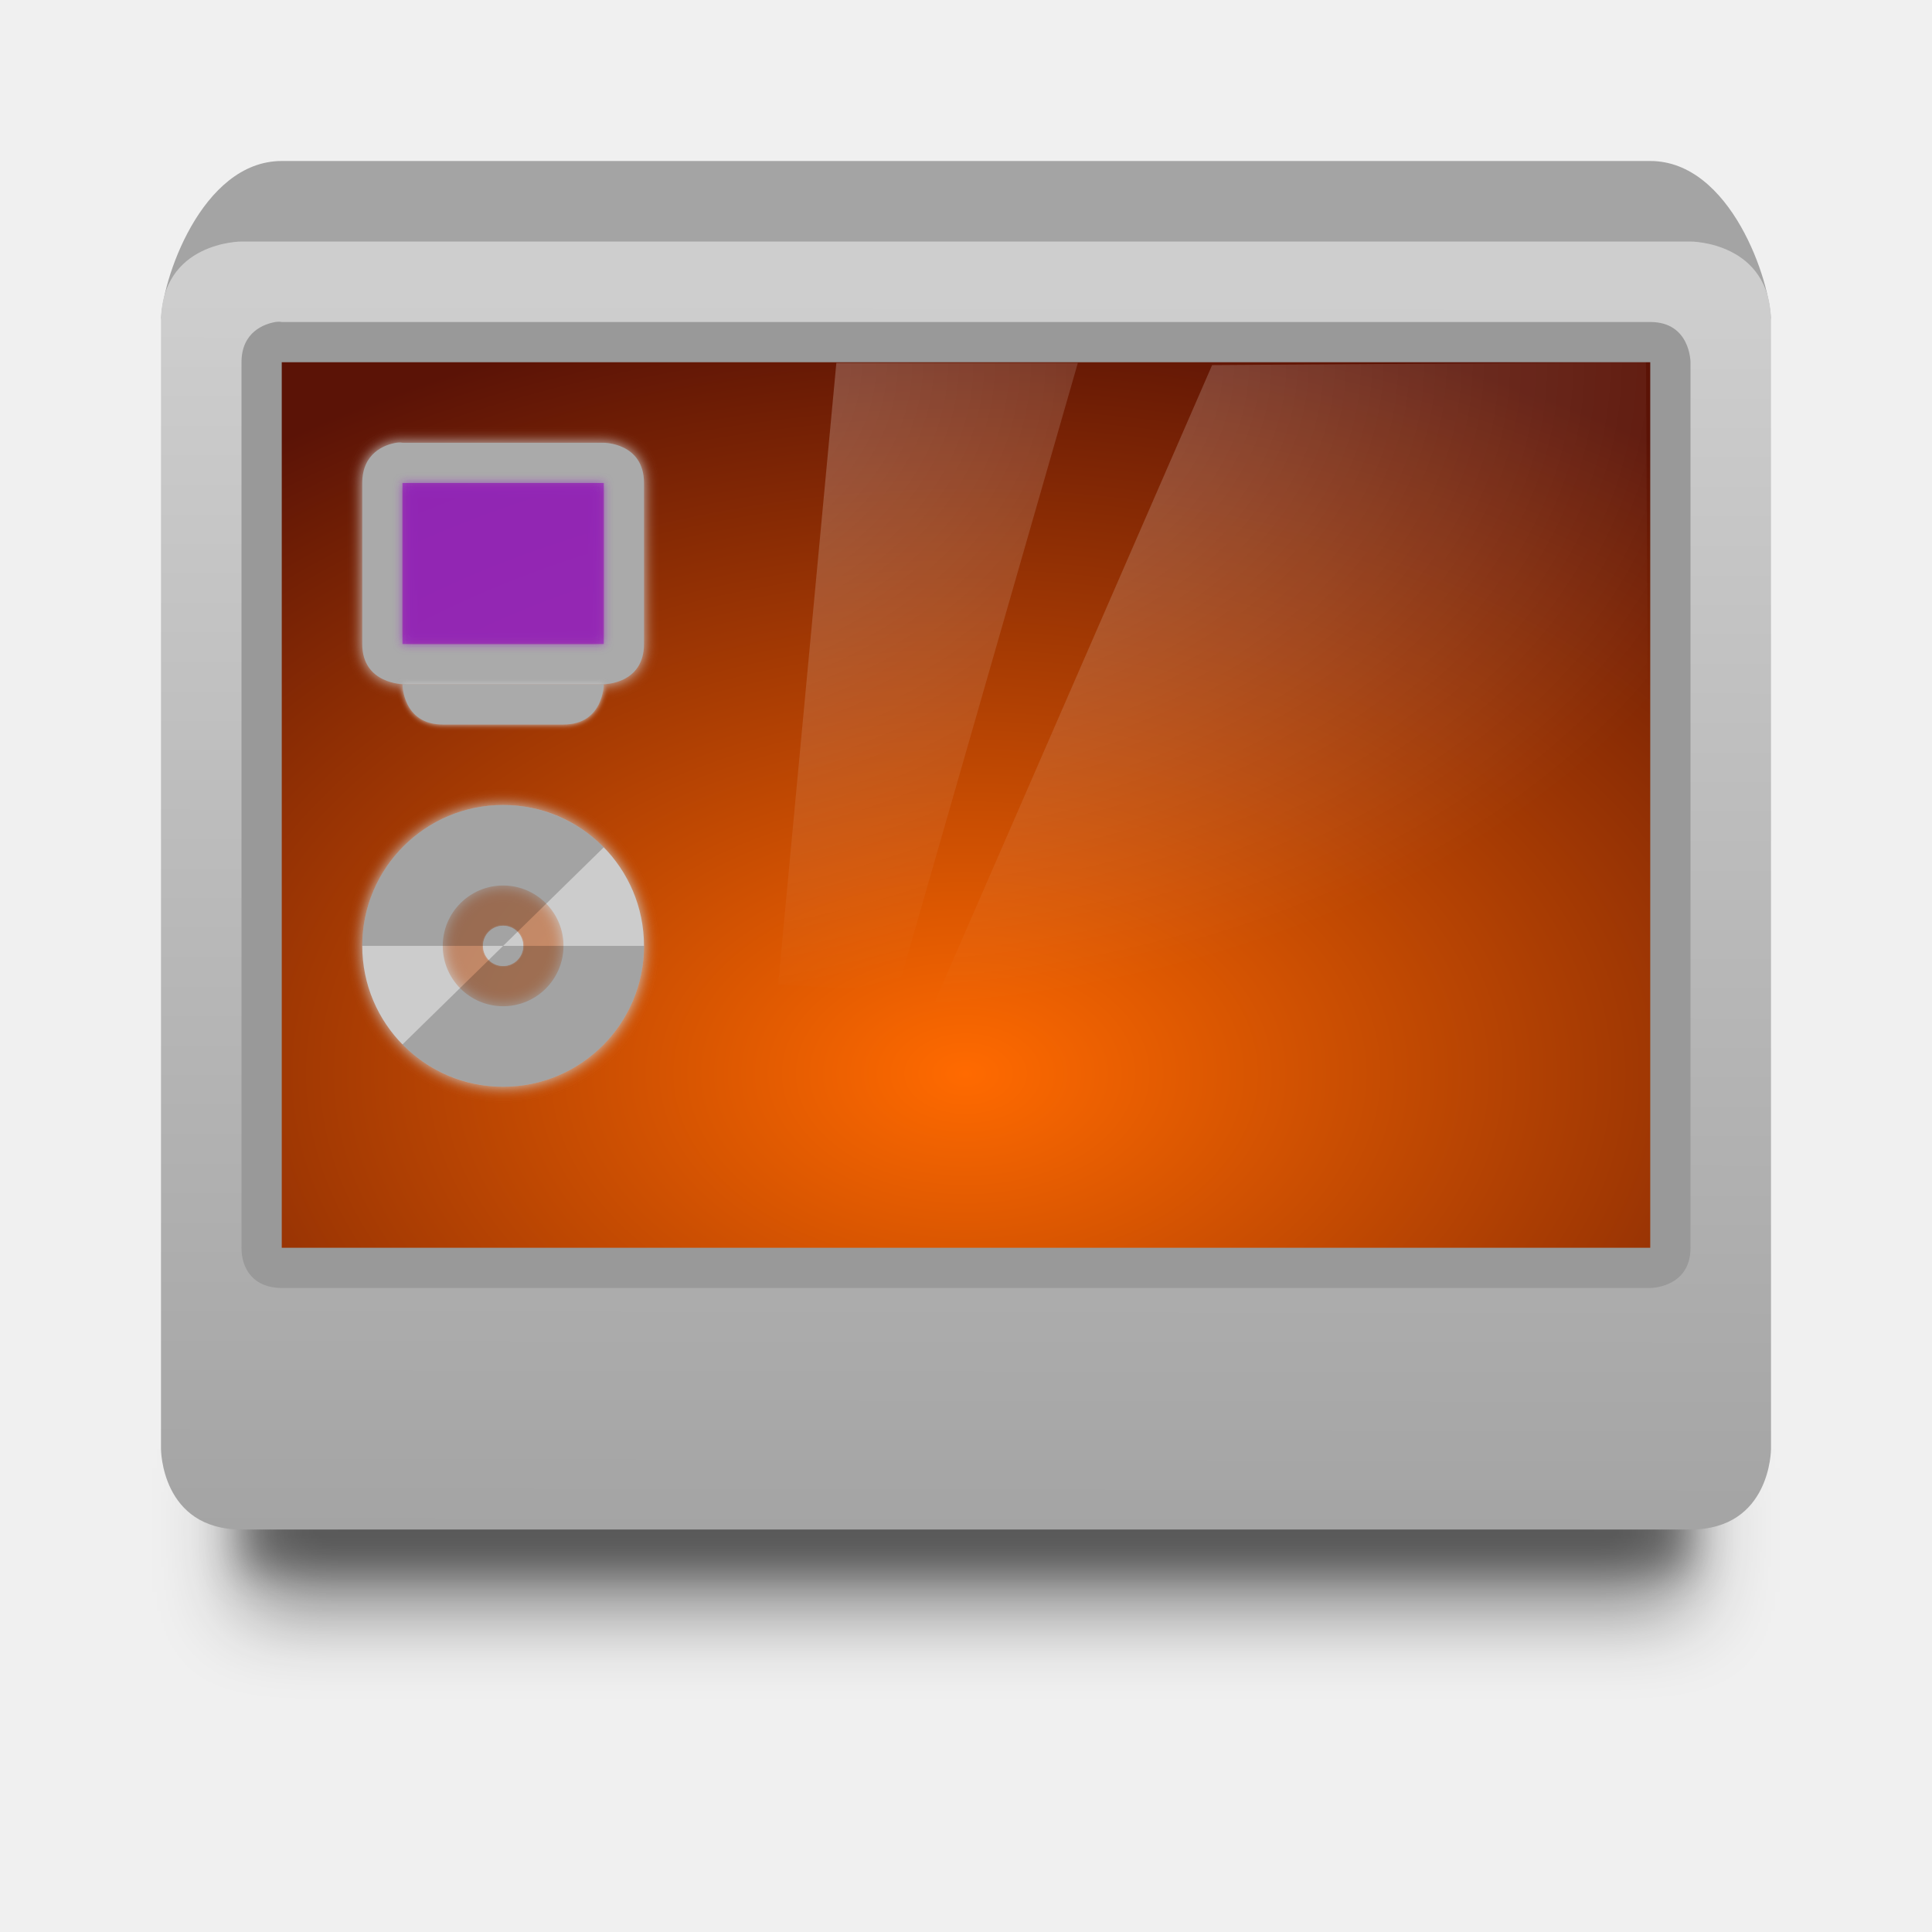
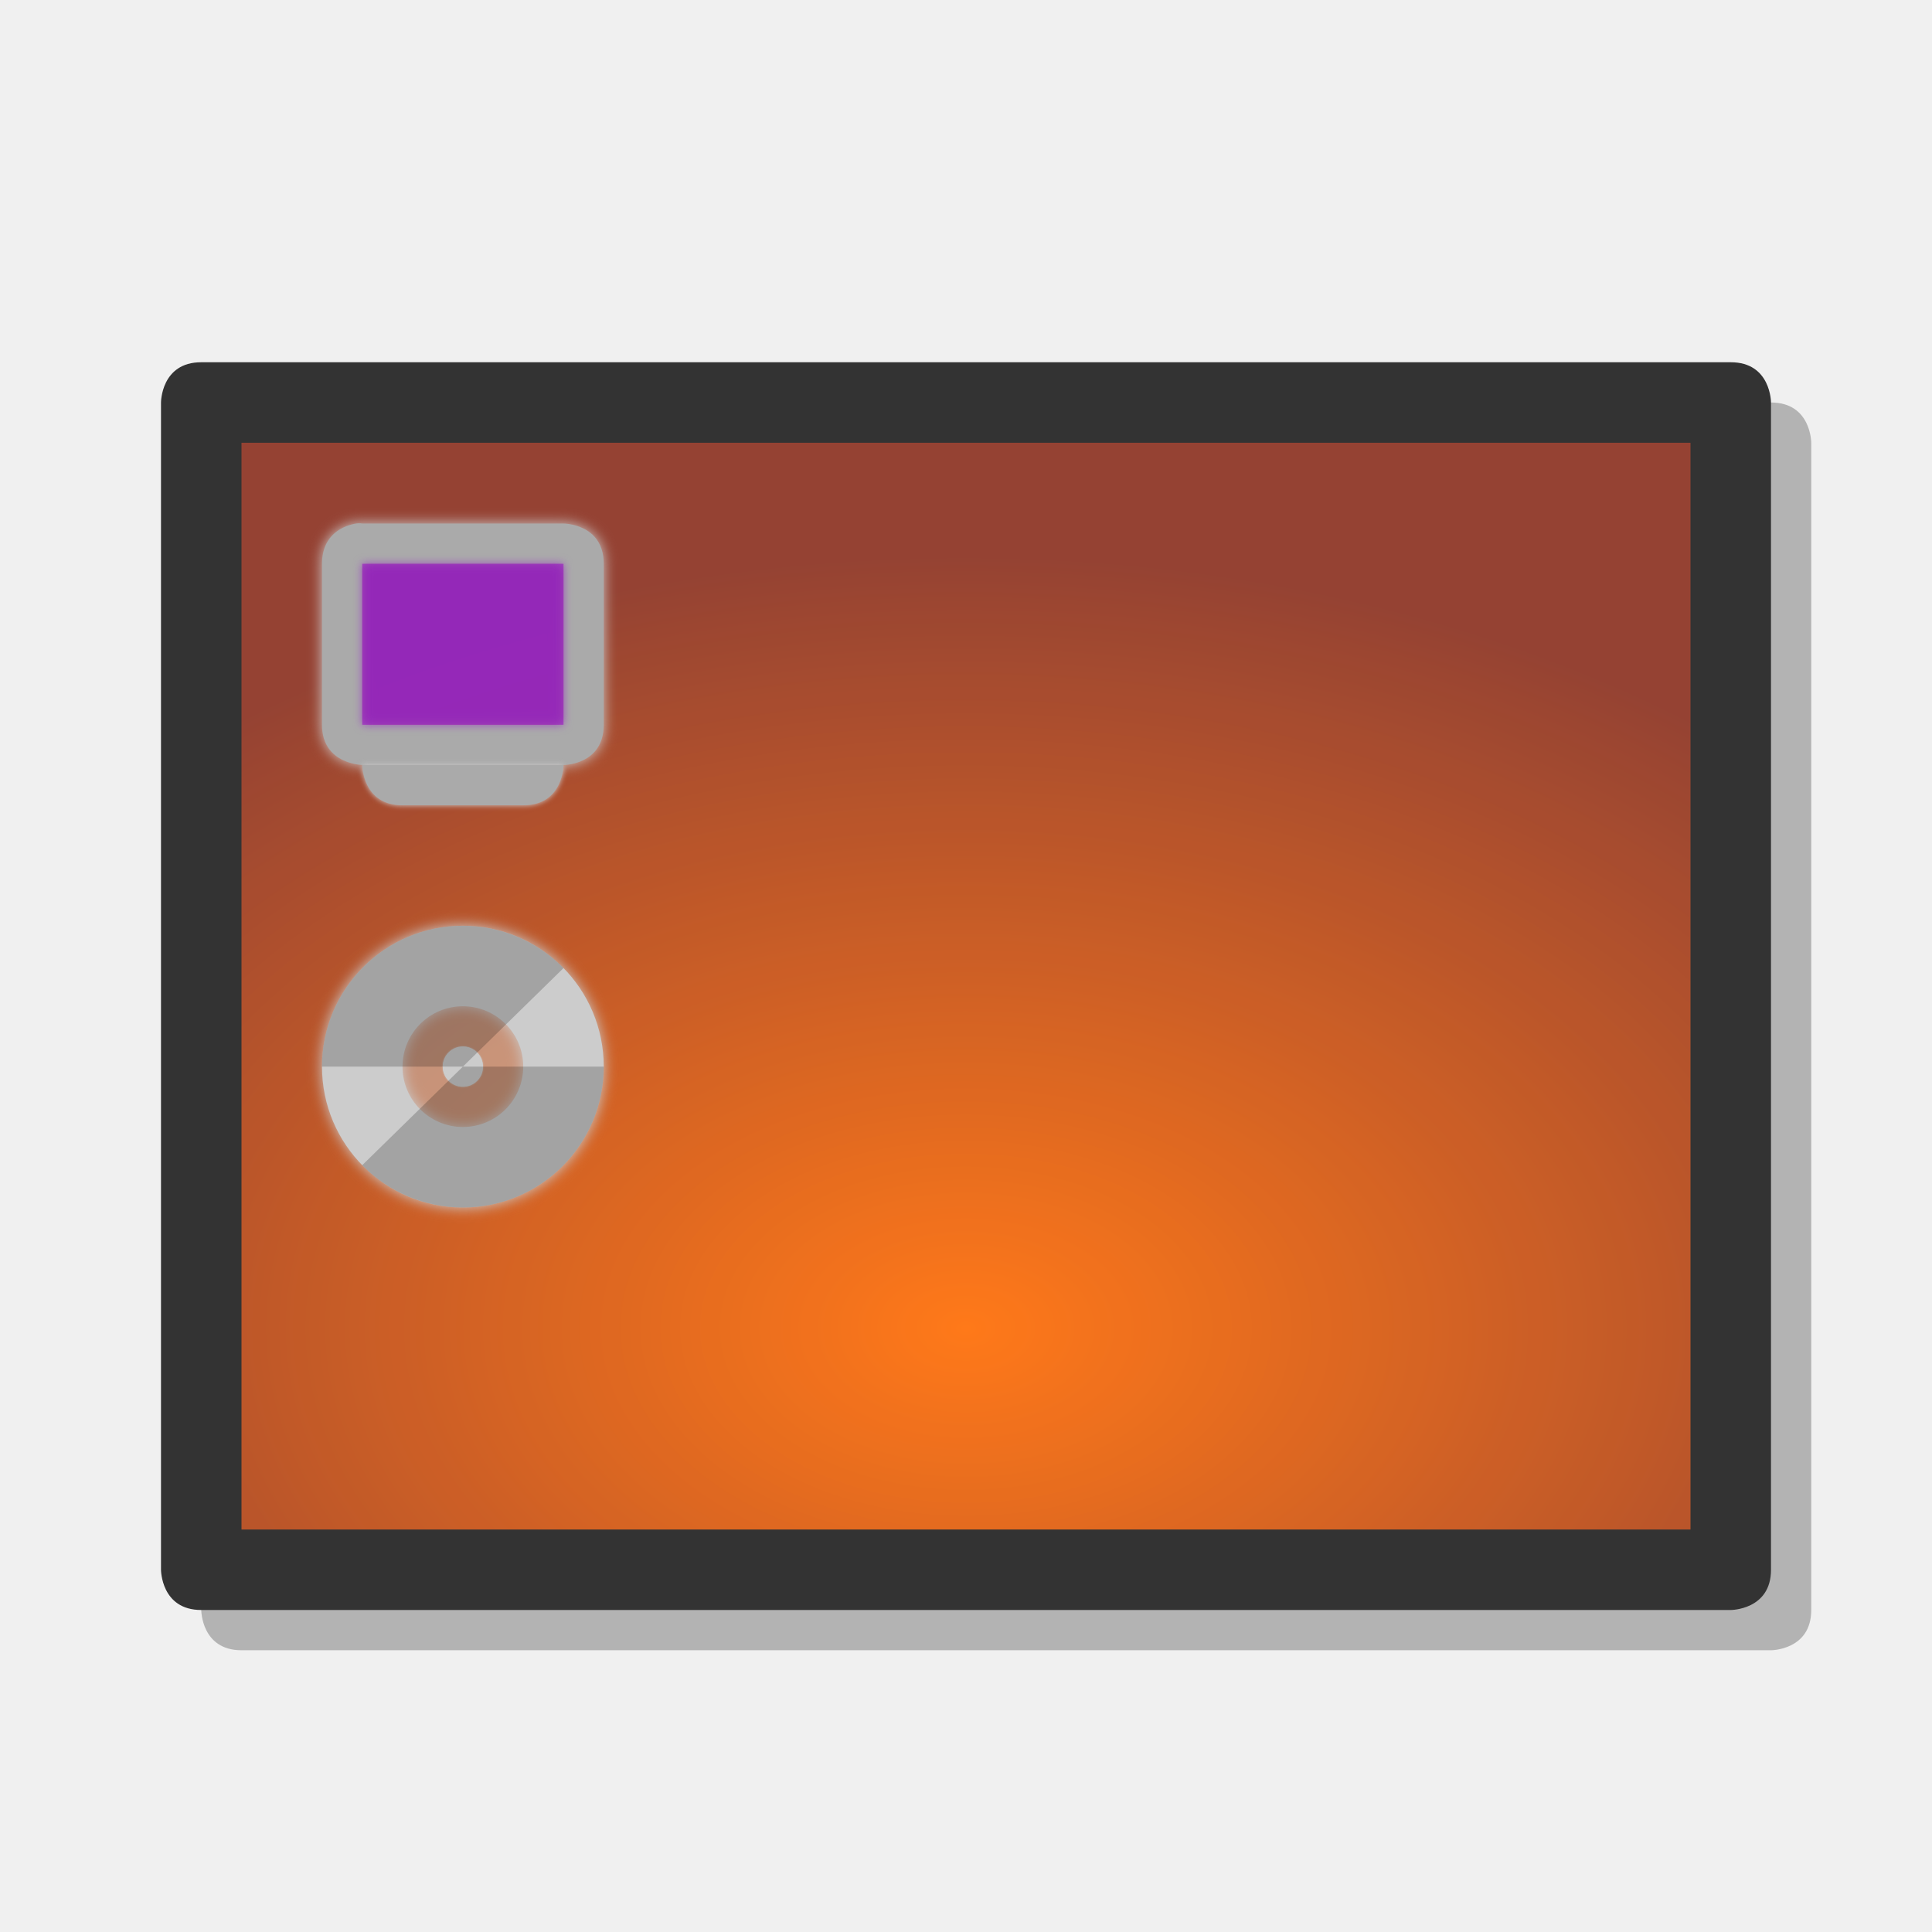
<svg xmlns="http://www.w3.org/2000/svg" xmlns:xlink="http://www.w3.org/1999/xlink" width="48" height="48" id="svg2985" version="1.1">
  <defs id="defs2987">
    <linearGradient id="linearGradient4195">
      <stop id="stop4197" offset="0" style="stop-color:#df5e28;stop-opacity:0.941;" />
      <stop id="stop4199" offset="1" style="stop-color:#1a1716;stop-opacity:0.941" />
+     </linearGradient>
+     <linearGradient id="linearGradient10954">
+       <stop style="stop-color:#909090;stop-opacity:1;" offset="0" id="stop10956" />
+       <stop style="stop-color:#cecece;stop-opacity:1" offset="1" id="stop10958" />
    </linearGradient>
    <linearGradient id="linearGradient10938">
      <stop style="stop-color:#dadada;stop-opacity:1" offset="0" id="stop10940" />
      <stop style="stop-color:#f6f6f5;stop-opacity:1" offset="1" id="stop10942" />
    </linearGradient>
    <linearGradient id="linearGradient11438">
      <stop style="stop-color:#babdb6;stop-opacity:1;" offset="0" id="stop11440" />
      <stop style="stop-color:#4a4d46;stop-opacity:1" offset="1" id="stop11442" />
    </linearGradient>
    <linearGradient id="linearGradient10966">
      <stop style="stop-color:#ffffff;stop-opacity:1;" offset="0" id="stop10968" />
      <stop style="stop-color:#f0f0f0;stop-opacity:1" offset="1" id="stop10970" />
    </linearGradient>
    <linearGradient id="linearGradient11473">
-       <stop style="stop-color:#ff6a00;stop-opacity:1;" offset="0" id="stop11475" />
-       <stop id="stop7266" offset="1" style="stop-color:#5b1306;stop-opacity:1;" />
+       <stop style="stop-color:#3877c4;stop-opacity:1;" offset="0" id="stop11475" />
+       <stop id="stop7562" offset="1" style="stop-color:#1c3b62;stop-opacity:1;" />
    </linearGradient>
    <linearGradient id="linearGradient4788">
      <stop id="stop4790" offset="0" style="stop-color:#ffffff;stop-opacity:1;" />
      <stop id="stop4792" offset="1" style="stop-color:#ffffff;stop-opacity:0;" />
    </linearGradient>
    <radialGradient xlink:href="#linearGradient12771" id="radialGradient12777" cx="144.167" cy="129.174" fx="144.167" fy="129.174" r="97.906" gradientTransform="matrix(1.16579,-0.05054328,0.0329754,0.746793,-28.16094,39.99441)" gradientUnits="userSpaceOnUse" />
    <linearGradient id="linearGradient12771">
      <stop style="stop-color:#ffffff;stop-opacity:1;" offset="0" id="stop12773" />
      <stop style="stop-color:#ffffff;stop-opacity:0;" offset="1" id="stop12775" />
    </linearGradient>
    <radialGradient xlink:href="#linearGradient12771" id="radialGradient3521" cx="144.167" cy="129.174" fx="144.167" fy="129.174" r="97.906" gradientTransform="matrix(1.16579,-0.05054328,0.0329754,0.746793,-28.16094,39.99441)" gradientUnits="userSpaceOnUse" />
    <radialGradient xlink:href="#linearGradient12771" id="radialGradient3529" cx="144.167" cy="129.174" fx="144.167" fy="129.174" r="97.906" gradientTransform="matrix(1.16579,-0.05054328,0.0329754,0.746793,-28.16094,39.99441)" gradientUnits="userSpaceOnUse" />
    <radialGradient xlink:href="#linearGradient12771" id="radialGradient3537" cx="144.167" cy="129.174" fx="144.167" fy="129.174" r="97.906" gradientTransform="matrix(1.16579,-0.05054328,0.0329754,0.746793,-28.16094,39.99441)" gradientUnits="userSpaceOnUse" />
    <radialGradient xlink:href="#linearGradient12771" id="radialGradient3545" cx="144.167" cy="129.174" fx="144.167" fy="129.174" r="97.906" gradientTransform="matrix(1.16579,-0.05054328,0.0329754,0.746793,-28.16094,39.99441)" gradientUnits="userSpaceOnUse" />
    <radialGradient xlink:href="#linearGradient12771" id="radialGradient3553" cx="144.167" cy="129.174" fx="144.167" fy="129.174" r="97.906" gradientTransform="matrix(1.16579,-0.05054328,0.0329754,0.746793,-28.16094,39.99441)" gradientUnits="userSpaceOnUse" />
    <radialGradient xlink:href="#linearGradient12771" id="radialGradient3561" cx="144.167" cy="129.174" fx="144.167" fy="129.174" r="97.906" gradientTransform="matrix(1.16579,-0.05054328,0.0329754,0.746793,-28.16094,39.99441)" gradientUnits="userSpaceOnUse" />
    <radialGradient xlink:href="#linearGradient12771" id="radialGradient3569" cx="144.167" cy="129.174" fx="144.167" fy="129.174" r="97.906" gradientTransform="matrix(1.16579,-0.05054328,0.0329754,0.746793,-28.16094,39.99441)" gradientUnits="userSpaceOnUse" />
    <radialGradient xlink:href="#linearGradient12771" id="radialGradient3577" cx="144.167" cy="129.174" fx="144.167" fy="129.174" r="97.906" gradientTransform="matrix(1.16579,-0.05054328,0.0329754,0.746793,-28.16094,39.99441)" gradientUnits="userSpaceOnUse" />
    <radialGradient xlink:href="#linearGradient12771" id="radialGradient3585" cx="144.167" cy="129.174" fx="144.167" fy="129.174" r="97.906" gradientTransform="matrix(1.16579,-0.05054328,0.0329754,0.746793,-28.16094,39.99441)" gradientUnits="userSpaceOnUse" />
    <radialGradient xlink:href="#linearGradient12771" id="radialGradient3593" cx="144.167" cy="129.174" fx="144.167" fy="129.174" r="97.906" gradientTransform="matrix(1.16579,-0.05054328,0.0329754,0.746793,-28.16094,39.99441)" gradientUnits="userSpaceOnUse" />
    <radialGradient xlink:href="#linearGradient12771" id="radialGradient3601" cx="144.167" cy="129.174" fx="144.167" fy="129.174" r="97.906" gradientTransform="matrix(1.16579,-0.05054328,0.0329754,0.746793,-28.16094,39.99441)" gradientUnits="userSpaceOnUse" />
    <radialGradient r="97.906" fy="129.174" fx="144.167" cy="129.174" cx="144.167" gradientTransform="matrix(1.16579,-0.05054328,0.0329754,0.746793,-28.16094,39.99441)" gradientUnits="userSpaceOnUse" id="radialGradient3665" xlink:href="#linearGradient12771" />
    <radialGradient xlink:href="#linearGradient10966" id="radialGradient3348" gradientUnits="userSpaceOnUse" gradientTransform="matrix(0.1709132,2.3948575e-4,-1.885288e-4,0.1345469,-0.8241495,18.42583)" cx="149.565" cy="258.761" fx="149.565" fy="258.761" r="116.231" />
    <linearGradient xlink:href="#linearGradient10938" id="linearGradient3355" gradientUnits="userSpaceOnUse" gradientTransform="matrix(0.1760192,0,0,0.1798063,-1.587065,12.33736)" x1="134.833" y1="68.529" x2="171.903" y2="206.876" />
    <linearGradient xlink:href="#linearGradient11438" id="linearGradient3357" gradientUnits="userSpaceOnUse" x1="184.951" y1="149.21" x2="185.071" y2="236.397" gradientTransform="matrix(0.1798054,0,0,0.1798054,-0.6386018,10.85333)" />
    <radialGradient xlink:href="#linearGradient12771" id="radialGradient3387" gradientUnits="userSpaceOnUse" gradientTransform="matrix(1.16579,-0.05054328,0.0329754,0.746793,-28.16094,39.99441)" cx="144.167" cy="129.174" fx="144.167" fy="129.174" r="97.906" />
    <radialGradient xlink:href="#linearGradient4788" id="radialGradient3404" gradientUnits="userSpaceOnUse" gradientTransform="matrix(-1.824376,0.00876531,-0.00620867,-1.307801,609.5291,98.0673)" cx="326.021" cy="58" fx="326.021" fy="58" r="12.5" />
    <radialGradient xlink:href="#linearGradient4788" id="radialGradient3407" gradientUnits="userSpaceOnUse" gradientTransform="matrix(-1.888202,0.00857771,-0.00642588,-1.279811,636.8603,96.52335)" cx="326.021" cy="58" fx="326.021" fy="58" r="12.5" />
    <radialGradient xlink:href="#linearGradient11473" id="radialGradient4014" gradientUnits="userSpaceOnUse" gradientTransform="matrix(0.2708409,0,0,0.1777665,-16.45829,8.840227)" cx="149.565" cy="190.137" fx="149.565" fy="190.137" r="108.515" />
+     <radialGradient xlink:href="#linearGradient11473" id="radialGradient4017" gradientUnits="userSpaceOnUse" gradientTransform="matrix(0.2785812,3.9175803e-4,-2.5360296e-4,0.1816378,-17.6272,7.97491)" cx="149.565" cy="190.137" fx="149.565" fy="190.137" r="108.515" />
+     <linearGradient xlink:href="#linearGradient10954" id="linearGradient4020" gradientUnits="userSpaceOnUse" gradientTransform="matrix(0.1696838,2.3939518e-4,-2.3776336e-4,0.1708486,-1.344677,13.52782)" x1="141.315" y1="237.286" x2="141.315" y2="57.029" />
    <radialGradient xlink:href="#linearGradient4195-5" id="radialGradient3889" gradientUnits="userSpaceOnUse" gradientTransform="matrix(0.2031251,-0.08812329,0.1236326,0.3357866,-42.38554,-18.85971)" cx="189.702" cy="230.104" fx="189.702" fy="230.104" r="108.515" />
    <linearGradient id="linearGradient4195-5">
      <stop id="stop4197-5" offset="0" style="stop-color:#ff5200;stop-opacity:1;" />
-       <stop id="stop4199-9" offset="1" style="stop-color:#000000;stop-opacity:1;" />
+       <stop id="stop4199-9" offset="1" style="stop-color:#1a1716;stop-opacity:0.941" />
    </linearGradient>
-     <radialGradient xlink:href="#linearGradient11473" id="radialGradient4112" gradientUnits="userSpaceOnUse" gradientTransform="matrix(0.2708409,0,0,0.1777665,-16.45829,8.840227)" cx="149.565" cy="190.137" fx="149.565" fy="190.137" r="108.515" />
-     <radialGradient xlink:href="#linearGradient11473" id="radialGradient4115" gradientUnits="userSpaceOnUse" gradientTransform="matrix(0.2708409,0,0,0.1777665,-16.45829,8.840227)" cx="149.565" cy="190.137" fx="149.565" fy="190.137" r="108.515" />
-     <linearGradient xlink:href="#linearGradient3060" id="linearGradient3866" gradientUnits="userSpaceOnUse" gradientTransform="translate(2,-4)" x1="10" y1="48" x2="10" y2="41" />
-     <linearGradient id="linearGradient3060">
-       <stop style="stop-color:#d5d5d5;stop-opacity:1;" offset="0" id="stop3062" />
-       <stop style="stop-color:#ffffff;stop-opacity:1" offset="1" id="stop3064" />
-     </linearGradient>
-     <linearGradient xlink:href="#linearGradient3933" id="linearGradient3939" x1="12" y1="31" x2="12" y2="27" gradientUnits="userSpaceOnUse" />
-     <linearGradient id="linearGradient3933">
-       <stop style="stop-color:#9425c5;stop-opacity:1" offset="0" id="stop3935" />
-       <stop style="stop-color:#bf79f7;stop-opacity:1" offset="1" id="stop3937" />
-     </linearGradient>
-     <linearGradient xlink:href="#linearGradient3933" id="linearGradient4295" gradientUnits="userSpaceOnUse" x1="12" y1="31" x2="12" y2="27" gradientTransform="translate(1,1)" />
-     <filter id="filter4308">
-       <feGaussianBlur stdDeviation="0.113" id="feGaussianBlur4310" />
-     </filter>
-     <filter id="filter4314">
-       <feGaussianBlur stdDeviation="0.163" id="feGaussianBlur4316" />
-     </filter>
-     <filter id="filter4325" x="-0.036" width="1.072" y="-0.18" height="1.36">
-       <feGaussianBlur stdDeviation="0.075" id="feGaussianBlur4327" />
-     </filter>
-     <filter id="filter4352">
-       <feGaussianBlur stdDeviation="0.175" id="feGaussianBlur4354" />
-     </filter>
-     <filter id="filter4358">
-       <feGaussianBlur stdDeviation="0.025" id="feGaussianBlur4360" />
-     </filter>
-     <filter color-interpolation-filters="sRGB" id="filter6306" x="-0.067" width="1.133" y="-0.6" height="2.2">
-       <feGaussianBlur stdDeviation="1" id="feGaussianBlur6308" />
-     </filter>
-     <filter color-interpolation-filters="sRGB" id="filter6294" x="-0.032" width="1.063" y="-0.57" height="2.14">
-       <feGaussianBlur stdDeviation="0.475" id="feGaussianBlur6296" />
-     </filter>
-     <linearGradient xlink:href="#linearGradient10954-4" id="linearGradient4020-4" gradientUnits="userSpaceOnUse" gradientTransform="matrix(0.1696838,2.3939518e-4,-2.3776336e-4,0.1708486,-1.344677,13.52782)" x1="141.315" y1="237.286" x2="141.315" y2="57.029" />
+     <radialGradient r="108.515" fy="230.104" fx="189.702" cy="230.104" cx="189.702" gradientTransform="matrix(0.2031251,-0.08812329,0.1236326,0.3357866,-42.94693,-18.04641)" gradientUnits="userSpaceOnUse" id="radialGradient3099" xlink:href="#linearGradient4195-5" />
+     <linearGradient xlink:href="#linearGradient10954-4" id="linearGradient4020-4" gradientUnits="userSpaceOnUse" gradientTransform="matrix(0.1696838,2.3939518e-4,-2.3776336e-4,0.1708486,-4.944677,-6.472182)" x1="141.315" y1="237.286" x2="141.315" y2="57.029" />
    <linearGradient id="linearGradient10954-4">
      <stop style="stop-color:#a4a4a4;stop-opacity:1;" offset="0" id="stop10956-8" />
      <stop style="stop-color:#cecece;stop-opacity:1" offset="1" id="stop10958-8" />
    </linearGradient>
+     <linearGradient xlink:href="#linearGradient10954-4" id="linearGradient6521" gradientUnits="userSpaceOnUse" gradientTransform="matrix(0.1696838,2.3939518e-4,-2.3776336e-4,0.1708486,-1.344678,13.52782)" x1="141.315" y1="237.286" x2="141.315" y2="57.029" />
+     <radialGradient xlink:href="#linearGradient11473" id="radialGradient3843" gradientUnits="userSpaceOnUse" gradientTransform="matrix(0.2708409,0,0,0.1777665,-16.10474,8.839727)" cx="149.565" cy="190.137" fx="149.565" fy="190.137" r="108.515" />
+     <radialGradient xlink:href="#linearGradient11473" id="radialGradient3848" gradientUnits="userSpaceOnUse" gradientTransform="matrix(0.2708409,0,0,0.1777665,-16.45829,8.840227)" cx="149.565" cy="190.137" fx="149.565" fy="190.137" r="108.515" />
+     <radialGradient xlink:href="#linearGradient11473" id="radialGradient3865" gradientUnits="userSpaceOnUse" gradientTransform="matrix(0.2708409,0,0,0.1777665,-16.45829,8.840227)" cx="149.565" cy="190.137" fx="149.565" fy="190.137" r="108.515" />
+     <radialGradient xlink:href="#linearGradient11473" id="radialGradient3910" gradientUnits="userSpaceOnUse" gradientTransform="matrix(0.2708409,0,0,0.1777665,-16.45275,12.84022)" cx="149.565" cy="190.137" fx="149.565" fy="190.137" r="108.515" />
+     <radialGradient xlink:href="#linearGradient11473-9" id="radialGradient4014-8" gradientUnits="userSpaceOnUse" gradientTransform="matrix(0.2708409,0,0,0.1777665,-16.45829,8.840227)" cx="149.565" cy="190.137" fx="149.565" fy="190.137" r="108.515" />
+     <linearGradient id="linearGradient11473-9">
+       <stop style="stop-color:#a026c4;stop-opacity:1;" offset="0" id="stop11475-1" />
+       <stop id="stop8072" offset="1" style="stop-color:#501362;stop-opacity:1;" />
+     </linearGradient>
+     <radialGradient xlink:href="#linearGradient4195-0" id="radialGradient4193" gradientUnits="userSpaceOnUse" gradientTransform="matrix(0.1662361,-0.1567248,0.1383313,0.1676275,-34.27496,43.27019)" cx="186.191" cy="190.519" fx="186.191" fy="190.519" r="108.515" />
+     <linearGradient id="linearGradient4195-0">
+       <stop id="stop4197-7" offset="0" style="stop-color:#ff7400;stop-opacity:1;" />
+       <stop style="stop-color:#7f3a00;stop-opacity:1;" offset="1" id="stop3847" />
+     </linearGradient>
+     <radialGradient r="108.515" fy="190.137" fx="149.565" cy="190.137" cx="149.565" gradientTransform="matrix(0.2708409,0,0,0.1777665,-16.54394,11.97887)" gradientUnits="userSpaceOnUse" id="radialGradient3129" xlink:href="#linearGradient11473-9" />
+     <filter color-interpolation-filters="sRGB" id="filter4358">
+       <feGaussianBlur stdDeviation="0.025" id="feGaussianBlur4360" />
+     </filter>
+     <filter color-interpolation-filters="sRGB" id="filter4308">
+       <feGaussianBlur stdDeviation="0.113" id="feGaussianBlur4310" />
+     </filter>
+     <filter color-interpolation-filters="sRGB" id="filter4325" x="-0.036" width="1.072" y="-0.18" height="1.36">
+       <feGaussianBlur stdDeviation="0.075" id="feGaussianBlur4327" />
+     </filter>
+     <filter color-interpolation-filters="sRGB" id="filter4352">
+       <feGaussianBlur stdDeviation="0.175" id="feGaussianBlur4354" />
+     </filter>
+     <filter color-interpolation-filters="sRGB" id="filter4314">
+       <feGaussianBlur stdDeviation="0.163" id="feGaussianBlur4316" />
+     </filter>
+     <radialGradient xlink:href="#linearGradient11473-0" id="radialGradient3111" gradientUnits="userSpaceOnUse" gradientTransform="matrix(0.2708409,0,0,0.1777665,-16.52079,8.840316)" cx="149.565" cy="190.137" fx="149.565" fy="190.137" r="108.515" />
+     <linearGradient id="linearGradient11473-0">
+       <stop style="stop-color:#ff6a00;stop-opacity:1;" offset="0" id="stop11475-2" />
+       <stop id="stop7266" offset="1" style="stop-color:#892e1d;stop-opacity:1;" />
+     </linearGradient>
+     <radialGradient r="108.515" fy="199.474" fx="151.085" cy="199.474" cx="151.085" gradientTransform="matrix(0.2708409,0,0,0.1777665,-16.85213,13.50627)" gradientUnits="userSpaceOnUse" id="radialGradient3151" xlink:href="#linearGradient11473-0" />
  </defs>
  <g id="layer1" transform="translate(0,-16)">
-     <rect ry="0" y="52" x="6" height="4" width="36" id="rect6310" style="opacity:0.45;fill:#000000;fill-opacity:1;fill-rule:nonzero;stroke:none;filter:url(#filter6306)" />
-     <rect ry="1" rx="0" y="53" x="6" height="2" width="36" id="rect6312" style="opacity:0.35;fill:#000000;fill-opacity:1;fill-rule:nonzero;stroke:none;filter:url(#filter6294)" />
-     <path style="fill:#a4a4a4;fill-opacity:1;stroke:none;display:inline;enable-background:new" d="m 41,20 c 2,0 3,3 3,4 0,-0.554 -1,-1 -1,-1 l -38,0 c 0,0 -1,0.446 -1,1 0,-1 1,-4 3,-4 z" id="path6314" />
-     <path id="path6316" d="m 6,22 c 0,0 -2,0 -2,2 l 0,28 c 0,0 0,2 2,2 l 36,0 c 2,0 2,-2 2,-2 l 0,-28 c 0,-2 -2,-2 -2,-2 z" style="color:#000000;fill:url(#linearGradient4020-4);fill-opacity:1;fill-rule:nonzero;stroke:none;stroke-width:2;marker:none;visibility:visible;display:inline;overflow:visible;enable-background:accumulate" />
-     <rect transform="matrix(0.999999,0.00141561,-0.00138697,0.999999,0,0)" ry="0.877" rx="0.872" y="24.489" x="6.565" height="22.953" width="34.971" id="rect10538" style="color:#000000;fill:url(#radialGradient4115);fill-opacity:1;fill-rule:nonzero;stroke:none;stroke-width:2;marker:none;visibility:visible;display:inline;overflow:visible;enable-background:accumulate" />
-     <path id="path4312" transform="translate(0,16)" d="M 9.844 11 C 9.562 11.047 9 11.25 9 12 L 9 16 C 9 17 10.031 17 10.031 17 L 15 17 C 15 17 16 17 16 16 L 16 12 C 16 11 15 11 15 11 L 10 11 C 10 11 9.938 10.984 9.844 11 z M 10 12 L 15 12 L 15 16 L 10 16 L 10 12 z " style="fill:#cccccc;fill-opacity:1;stroke:none;filter:url(#filter4314)" />
-     <path style="fill:#aaaaaa;fill-opacity:1;stroke:none" d="M 9.844 11 C 9.562 11.047 9 11.25 9 12 L 9 16 C 9 17 10.031 17 10.031 17 L 15 17 C 15 17 16 17 16 16 L 16 12 C 16 11 15 11 15 11 L 10 11 C 10 11 9.938 10.984 9.844 11 z M 10 12 L 15 12 L 15 16 L 10 16 L 10 12 z " transform="translate(0,16)" id="rect3872" />
-     <path style="opacity:0.3;fill:url(#radialGradient3407);fill-opacity:1;stroke:none;display:inline;enable-background:new" d="M 30.115,25.071 40.895,25 41,45.909 21,46 z" id="path10590" />
-     <path id="path10592" d="m 20.779,25.016 6,0 -4.486,15.605 -2.96,-0.161 z" style="opacity:0.3;fill:url(#radialGradient3404);fill-opacity:1;stroke:none;display:inline;enable-background:new" />
-     <path id="path4350" transform="translate(0,16)" d="M 12.5 20 C 10.567 20 9 21.567 9 23.5 C 9 25.433 10.567 27 12.5 27 C 14.433 27 16 25.433 16 23.5 C 16 21.567 14.433 20 12.5 20 z M 12.5 22 C 13.328 22 14 22.672 14 23.5 C 14 24.328 13.328 25 12.5 25 C 11.672 25 11 24.328 11 23.5 C 11 22.672 11.672 22 12.5 22 z " style="fill:#cccccc;fill-opacity:1;stroke:none;filter:url(#filter4352)" />
-     <rect style="fill:none;fill-opacity:1;stroke:none" id="rect4189" width="16.705" height="23.776" x="6.718" y="7.253" rx="0.872" ry="0.877" transform="translate(0,16)" />
-     <path id="path4319" d="m 11,-34 c 0.667,0 2.667,0 3,0 1,0 1,1 1,1 l -5,0 c 0,0 0,-1 1,-1 z" style="fill:#cccccc;fill-opacity:1;stroke:none;filter:url(#filter4325)" transform="scale(1,-1)" />
-     <path transform="scale(1,-1)" style="fill:#aaaaaa;fill-opacity:1;stroke:none" d="m 11,-34 c 0.667,0 2.667,0 3,0 1,0 1,1 1,1 l -5,0 c 0,0 0,-1 1,-1 z" id="rect3868" />
-     <path style="opacity:0.7;fill:#9425c5;fill-opacity:1;stroke:none" d="m 10,28 5,0 0,4 -5,0 z" id="rect3054" />
-     <path id="path4306" d="m 10,28 5,0 0,4 -5,0 z" style="opacity:0.7;fill:#9425c5;fill-opacity:1;stroke:none;filter:url(#filter4308)" />
-     <path transform="matrix(5,0,0,5,-50,-78)" d="M 13,23.5 C 13,23.776 12.776,24 12.5,24 12.224,24 12,23.776 12,23.5 12,23.224 12.224,23 12.5,23 c 0.276,0 0.5,0.224 0.5,0.5 z" id="path4348" style="opacity:0.5;fill:#cccccc;fill-opacity:1;stroke:none" />
-     <path style="fill:#cccccc;fill-opacity:1;stroke:none" d="M 12.5 20 C 10.567 20 9 21.567 9 23.5 C 9 25.433 10.567 27 12.5 27 C 14.433 27 16 25.433 16 23.5 C 16 21.567 14.433 20 12.5 20 z M 12.5 22 C 13.328 22 14 22.672 14 23.5 C 14 24.328 13.328 25 12.5 25 C 11.672 25 11 24.328 11 23.5 C 11 22.672 11.672 22 12.5 22 z " transform="translate(0,16)" id="path4338" />
-     <path style="fill:#cccccc;fill-opacity:1;stroke:none" id="path4346" d="M 13,23.5 C 13,23.776 12.776,24 12.5,24 12.224,24 12,23.776 12,23.5 12,23.224 12.224,23 12.5,23 c 0.276,0 0.5,0.224 0.5,0.5 z" transform="translate(0,16)" />
-     <path transform="translate(0,16)" d="M 13,23.5 C 13,23.776 12.776,24 12.5,24 12.224,24 12,23.776 12,23.5 12,23.224 12.224,23 12.5,23 c 0.276,0 0.5,0.224 0.5,0.5 z" id="path4356" style="fill:#cccccc;fill-opacity:1;stroke:none;filter:url(#filter4358)" />
-     <path style="opacity:0.2;fill:#000000;fill-opacity:1;stroke:none" id="path4366" d="m -8,21.5 c 0,1.933 -1.567,3.5 -3.5,3.5 -0.941,0 -1.842,-0.379 -2.501,-1.051 L -11.5,21.5 z" transform="translate(24,18)" />
-     <path transform="matrix(-1,0,0,-1,1,61)" d="m -8,21.5 c 0,1.933 -1.567,3.5 -3.5,3.5 -0.941,0 -1.842,-0.379 -2.501,-1.051 L -11.5,21.5 z" id="path4368" style="opacity:0.2;fill:#000000;fill-opacity:1;stroke:none" />
-     <path id="path6318" d="m 6.844,24 c -0.281,0.047 -0.844,0.25 -0.844,1 l 0,22 c -7.77e-4,0.556 0.324,0.999 1,1 l 34,0 c 0,0 1,0 1,-1 l 0,-22 c 0,0 0,-1 -1,-1 l -34,0 c 0,0 -0.062,-0.016 -0.156,0 z m 0.156,1 34,0 0,22 -34,0 0,-22 z" style="color:#000000;fill:#999999;fill-opacity:1;fill-rule:nonzero;stroke:none;stroke-width:2;marker:none;visibility:visible;display:inline;overflow:visible;enable-background:accumulate" />
+     <path id="path4008" d="m 6,26 c -1,0 -1,1 -1,1 l 0,29 c 0,0 0,1 1,1 l 38,0 c 0,0 1,0 1,-1 l 0,-29 c 0,0 0,-1 -1,-1 z m 37,2 0,27 -36,0 0,-27 z" style="color:#000000;fill:#b3b3b3;fill-opacity:1;fill-rule:nonzero;stroke:none;stroke-width:10.116;marker:none;visibility:visible;display:inline;overflow:visible;enable-background:new" />
+     <rect transform="matrix(0.999999,0.00141561,-0.00138697,0.999999,0,0)" ry="0.877" rx="0.872" y="25.993" x="5.036" height="28.946" width="38.04" id="rect10538" style="color:#000000;fill:url(#radialGradient3151);fill-opacity:1;fill-rule:nonzero;stroke:none;stroke-width:2;marker:none;visibility:visible;display:inline;overflow:visible;enable-background:accumulate" />
+     <rect style="color:#000000;fill:#ffffff;fill-opacity:1;fill-rule:nonzero;stroke:none;stroke-width:2;marker:none;visibility:visible;display:inline;overflow:visible;enable-background:accumulate;opacity:0.1" id="rect3912" width="38.04" height="28.946" x="5.036" y="25.993" rx="0.872" ry="0.877" transform="matrix(0.999999,0.00141561,-0.00138697,0.999999,0,0)" />
+     <rect style="fill:none;stroke:none" id="rect4189" width="16.705" height="23.776" x="6.718" y="26.253" rx="0.872" ry="0.877" />
+     <path style="color:#000000;fill:#333333;fill-opacity:1;fill-rule:nonzero;stroke:none;stroke-width:10.116;marker:none;visibility:visible;display:inline;overflow:visible;enable-background:new" d="m 5,25 c -1,0 -1,1 -1,1 l 0,29 c 0,0 0,1 1,1 l 38,0 c 0,0 1,0 1,-1 l 0,-29 c 0,0 0,-1 -1,-1 z m 37,2 0,27 -36,0 0,-27 z" id="rect3070" />
+     <rect style="fill:none;stroke:none" id="rect4189-3" width="16.705" height="23.776" x="6.628" y="26.391" rx="0.872" ry="0.877" />
+     <path id="path4312" d="M 8.844,29.007 C 8.562,29.054 8,29.257 8,30.007 l 0,4 c 0,1 1.031,1 1.031,1 l 4.969,0 c 0,0 1,0 1,-1 l 0,-4 c 0,-1 -1,-1 -1,-1 l -5,0 c 0,0 -0.062,-0.016 -0.156,0 z m 0.156,1 5,0 0,4 -5,0 0,-4 z" style="fill:#cccccc;fill-opacity:1;stroke:none;filter:url(#filter4314)" />
+     <path style="fill:#aaaaaa;fill-opacity:1;stroke:none" d="M 8.844,29.007 C 8.562,29.054 8,29.257 8,30.007 l 0,4 c 0,1 1.031,1 1.031,1 l 4.969,0 c 0,0 1,0 1,-1 l 0,-4 c 0,-1 -1,-1 -1,-1 l -5,0 c 0,0 -0.062,-0.016 -0.156,0 z m 0.156,1 5,0 0,4 -5,0 0,-4 z" id="rect3872" />
+     <path id="path4350" d="M 11.5,39 C 9.567,39 8,40.567 8,42.5 8,44.433 9.567,46 11.5,46 13.433,46 15,44.433 15,42.5 15,40.567 13.433,39 11.5,39 z m 0,2 C 12.328,41 13,41.672 13,42.5 13,43.328 12.328,44 11.5,44 10.672,44 10,43.328 10,42.5 10,41.672 10.672,41 11.5,41 z" style="fill:#cccccc;fill-opacity:1;stroke:none;filter:url(#filter4352)" />
+     <path id="path4319" d="m 11,-34 c 0.667,0 2.667,0 3,0 1,0 1,1 1,1 l -5,0 c 0,0 0,-1 1,-1 z" style="fill:#cccccc;fill-opacity:1;stroke:none;filter:url(#filter4325)" transform="matrix(1,0,0,-1,-1,2.006946)" />
+     <path style="fill:#aaaaaa;fill-opacity:1;stroke:none" d="m 10,36.007 c 0.667,0 2.667,0 3,0 1,0 1,-1 1,-1 l -5,0 c 0,0 0,1 1,1 z" id="rect3868" />
+     <path style="opacity:0.7;fill:#9425c5;fill-opacity:1;stroke:none" d="m 9,30.007 5,0 0,4 -5,0 z" id="rect3054" />
+     <path id="path4306" d="m 9,30.007 5,0 0,4 -5,0 z" style="opacity:0.7;fill:#9425c5;fill-opacity:1;stroke:none;filter:url(#filter4308)" />
+     <path transform="matrix(5,0,0,5,-51,-75)" d="M 13,23.5 C 13,23.776 12.776,24 12.5,24 12.224,24 12,23.776 12,23.5 12,23.224 12.224,23 12.5,23 c 0.276,0 0.5,0.224 0.5,0.5 z" id="path4348" style="opacity:0.5;fill:#cccccc;fill-opacity:1;stroke:none" />
+     <path style="fill:#cccccc;fill-opacity:1;stroke:none" d="M 11.5,39 C 9.567,39 8,40.567 8,42.5 8,44.433 9.567,46 11.5,46 13.433,46 15,44.433 15,42.5 15,40.567 13.433,39 11.5,39 z m 0,2 C 12.328,41 13,41.672 13,42.5 13,43.328 12.328,44 11.5,44 10.672,44 10,43.328 10,42.5 10,41.672 10.672,41 11.5,41 z" id="path4338" />
+     <path transform="translate(-0.9999996,19)" style="fill:#cccccc;fill-opacity:1;stroke:none" id="path4346" d="M 13,23.5 C 13,23.776 12.776,24 12.5,24 12.224,24 12,23.776 12,23.5 12,23.224 12.224,23 12.5,23 c 0.276,0 0.5,0.224 0.5,0.5 z" />
+     <path transform="translate(-0.9999996,19)" d="M 13,23.5 C 13,23.776 12.776,24 12.5,24 12.224,24 12,23.776 12,23.5 12,23.224 12.224,23 12.5,23 c 0.276,0 0.5,0.224 0.5,0.5 z" id="path4356" style="fill:#cccccc;fill-opacity:1;stroke:none;filter:url(#filter4358)" />
+     <path style="opacity:0.2;fill:#000000;fill-opacity:1;stroke:none" id="path4366" d="m -8,21.5 c 0,1.933 -1.567,3.5 -3.5,3.5 -0.941,0 -1.842,-0.379 -2.501,-1.051 L -11.5,21.5 z" transform="translate(23,21)" />
+     <path transform="matrix(-1,0,0,-1,4.2e-7,64)" d="m -8,21.5 c 0,1.933 -1.567,3.5 -3.5,3.5 -0.941,0 -1.842,-0.379 -2.501,-1.051 L -11.5,21.5 z" id="path4368" style="opacity:0.2;fill:#000000;fill-opacity:1;stroke:none" />
  </g>
</svg>
